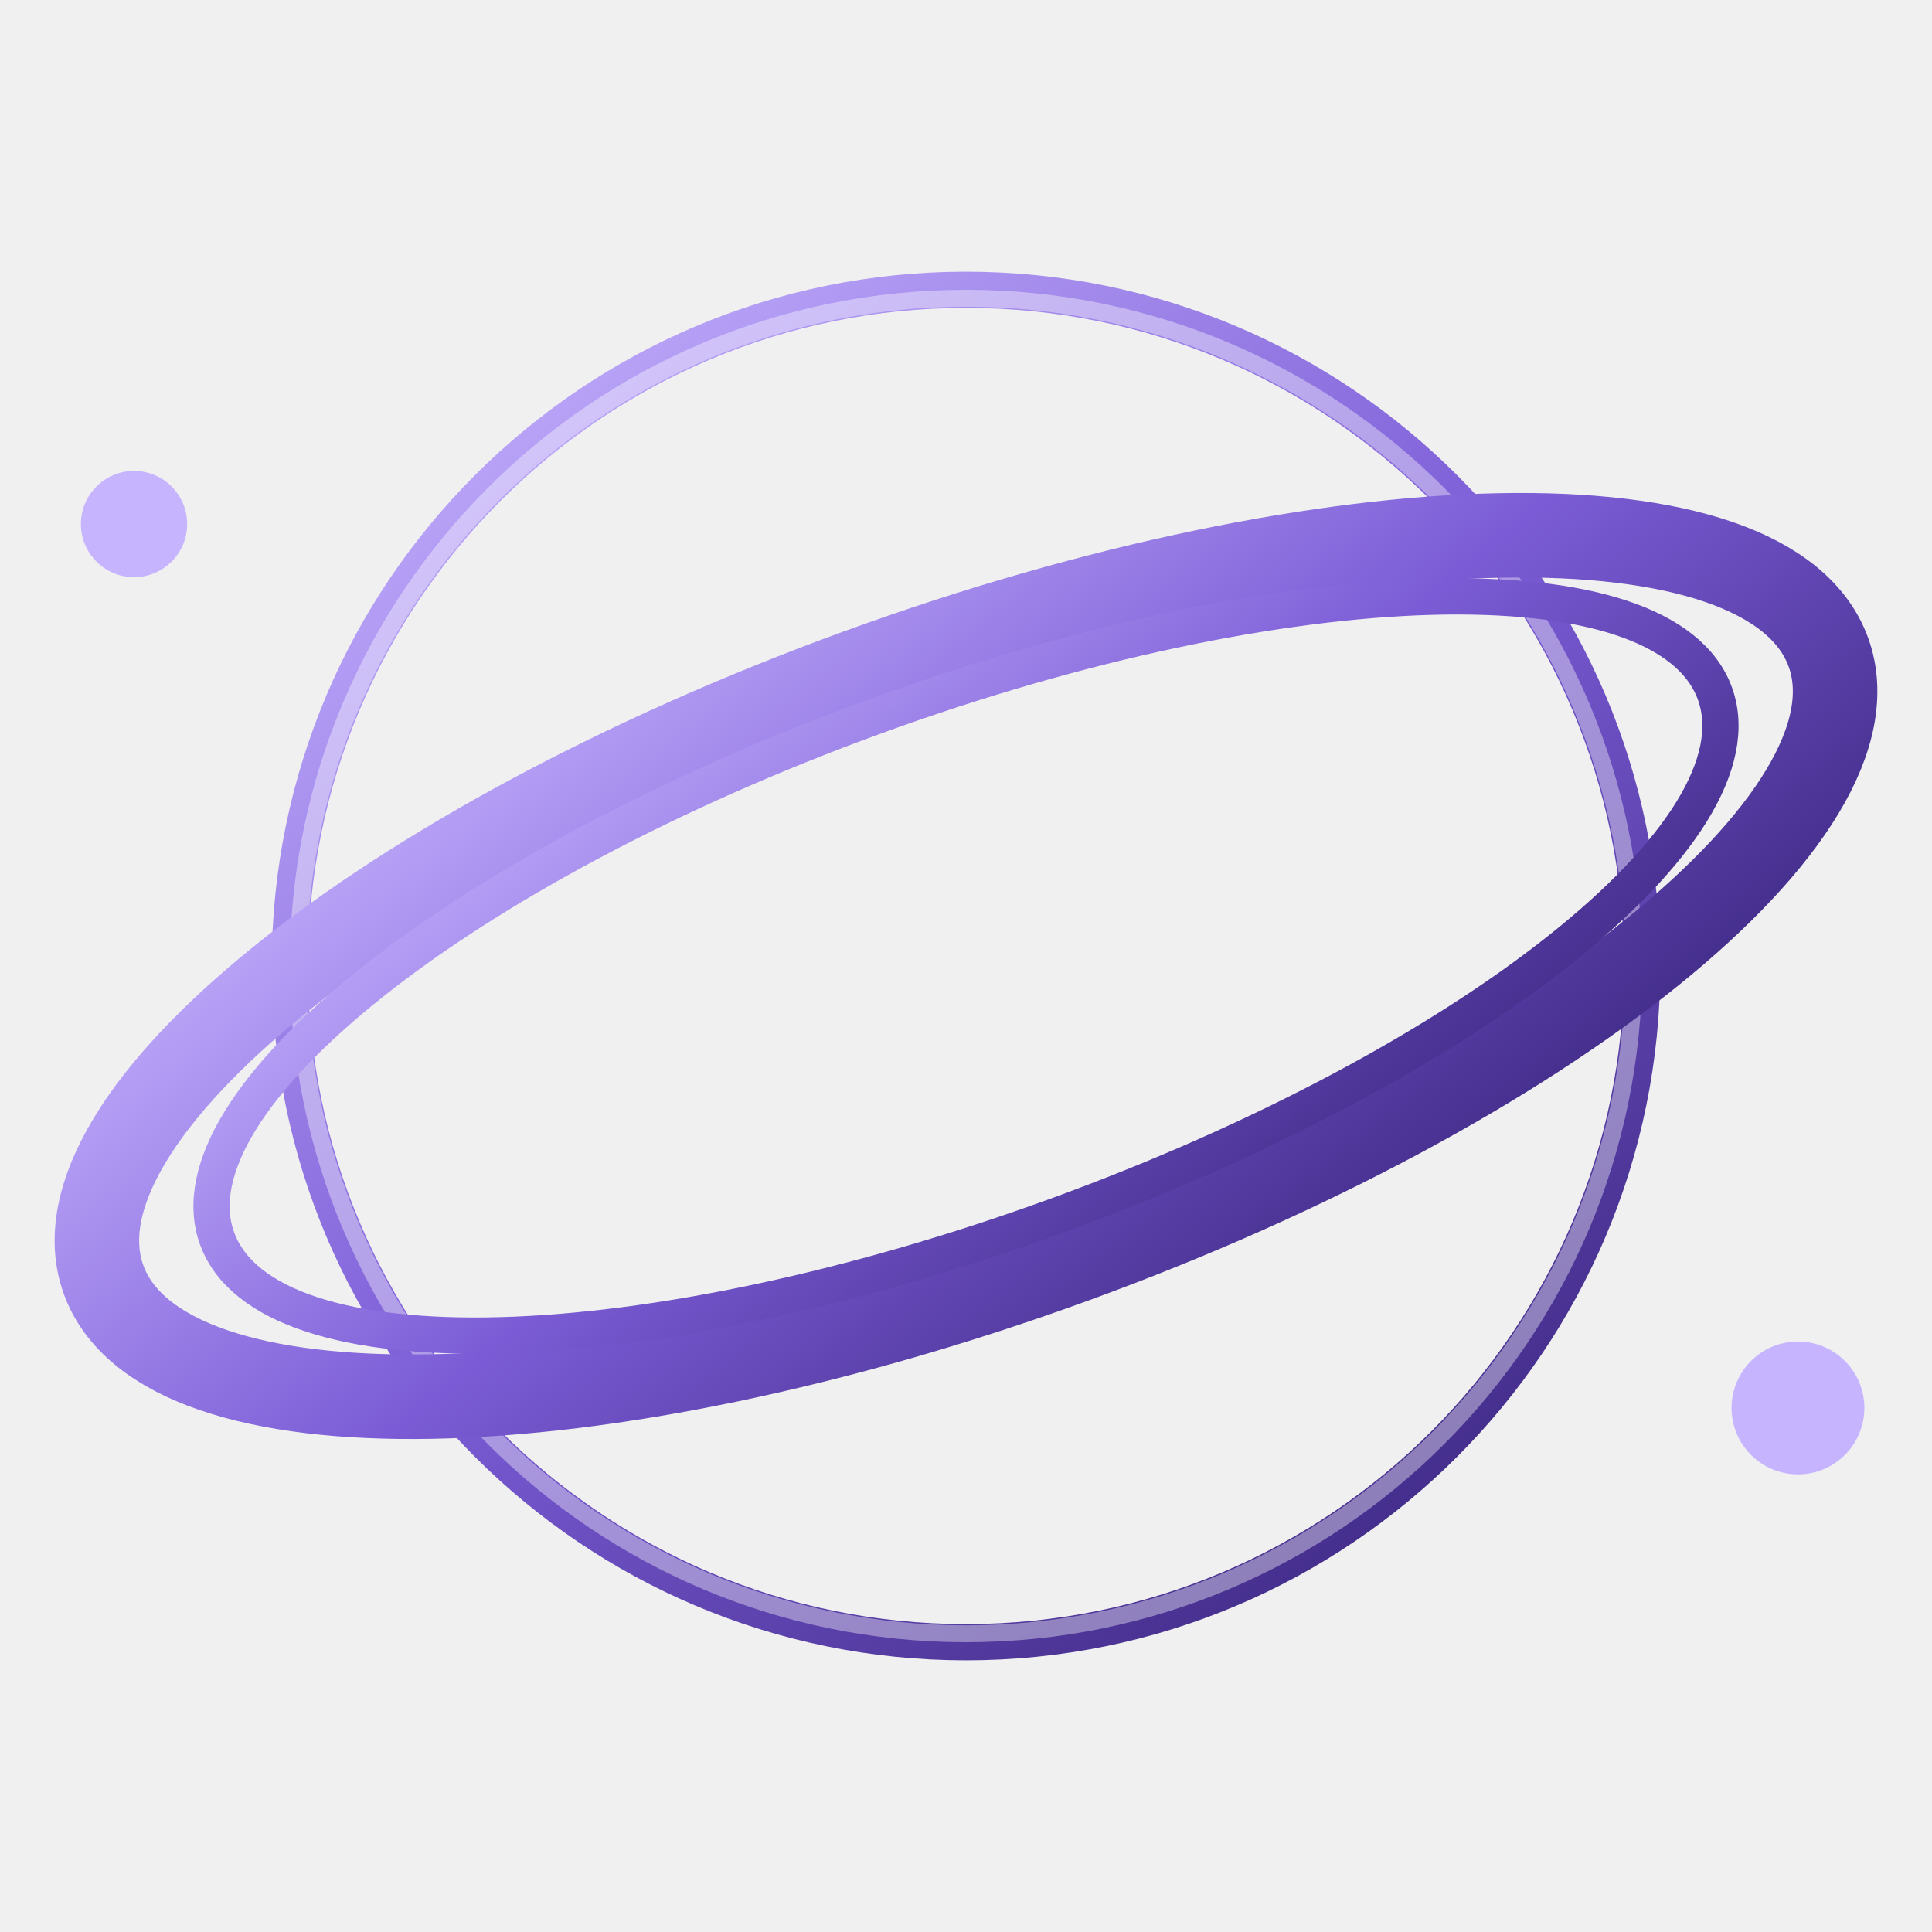
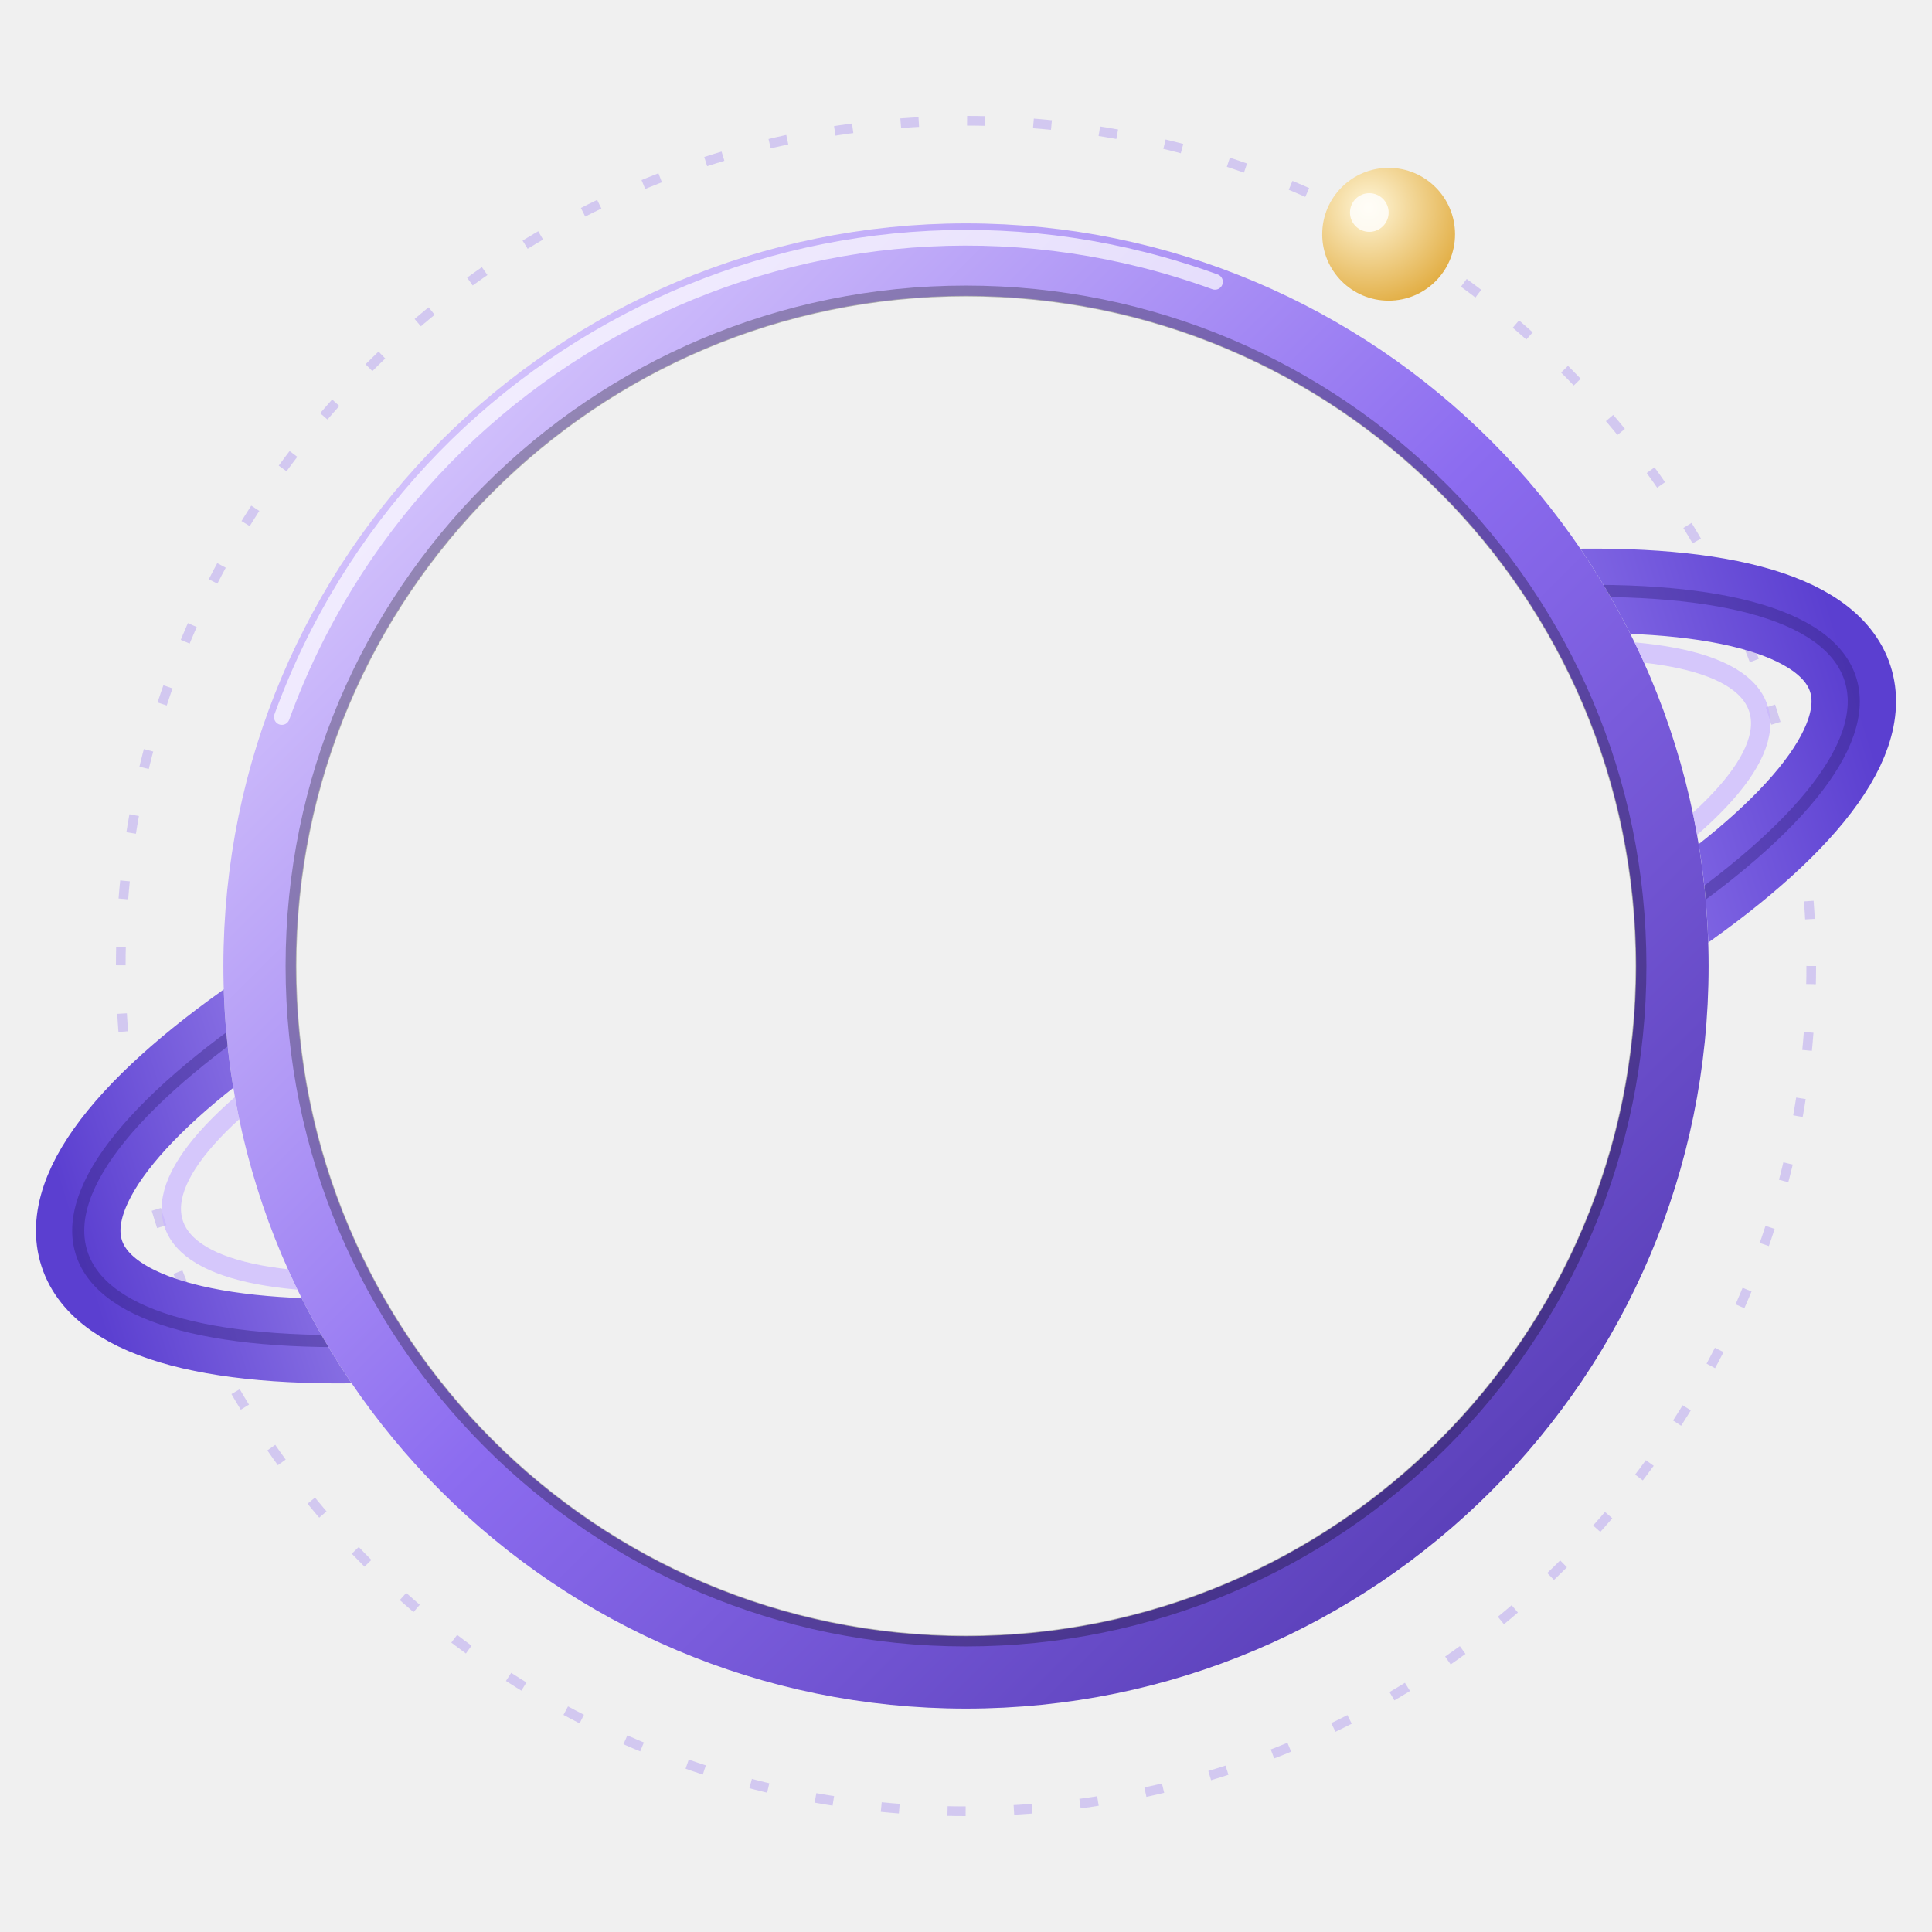
- <svg xmlns="http://www.w3.org/2000/svg" width="160" height="160" viewBox="0 0 160 160" fill="none">
+ <svg xmlns="http://www.w3.org/2000/svg" viewBox="0 0 160 160" fill="none">
  <defs>
-     <linearGradient id="asaturno" x1="0%" y1="0%" x2="100%" y2="100%">
-       <stop offset="0" stop-color="#C7B4FF" stop-opacity="1" />
-       <stop offset="0.5" stop-color="#7B5CD6" stop-opacity="1" />
-       <stop offset="1" stop-color="#37237A" stop-opacity="1" />
+     <linearGradient id="fsabz" x1="0" y1="0" x2="1" y2="1">
+       <stop offset="0" stop-color="#E9DDFF" />
+       <stop offset=".5" stop-color="#8C6CF0" />
+       <stop offset="1" stop-color="#4B32A8" />
    </linearGradient>
-     <linearGradient id="asaturnr" x1="10%" y1="0%" x2="90%" y2="100%">
-       <stop offset="0" stop-color="#C7B4FF" stop-opacity="1" />
-       <stop offset="0.5" stop-color="#7B5CD6" stop-opacity="1" />
-       <stop offset="1" stop-color="#37237A" stop-opacity="1" />
+     <linearGradient id="fsar" x1="0" y1="0" x2="1" y2="0">
+       <stop offset="0" stop-color="#5B3FD0" />
+       <stop offset=".3" stop-color="#C9B6FF" />
+       <stop offset=".5" stop-color="#F3EDFF" />
+       <stop offset=".7" stop-color="#B49CFF" />
+       <stop offset="1" stop-color="#5B3FD0" />
    </linearGradient>
+     <mask id="fsam">
+       <rect width="160" height="160" fill="#fff" />
+       <circle cx="80" cy="80" r="61.5" fill="#000" />
+     </mask>
+     <radialGradient id="fsamoon" cx=".35" cy=".3" r=".8">
+       <stop offset="0" stop-color="#FFF6D8" />
+       <stop offset="1" stop-color="#E0A93A" />
+     </radialGradient>
  </defs>
-   <circle cx="80" cy="80" r="56" stroke="url(#asaturnr)" stroke-width="3" />
-   <circle cx="80" cy="80" r="55.3" stroke="#FFFFFF" stroke-opacity=".38" stroke-width="1.4" />
-   <g class="st-ring st-r0">
-     <ellipse cx="80" cy="80" rx="76" ry="26" stroke="url(#asaturno)" stroke-width="7" transform="rotate(-20 80 80)" fill="none" />
+   <circle class="sa-track" cx="80" cy="80" r="70" stroke="#8C6CF0" stroke-opacity=".3" stroke-width=".8" stroke-dasharray="1.5 4" />
+   <g class="sa-moon">
+     <circle cx="115.0" cy="19.4" r="5.5" fill="url(#fsamoon)" />
+     <circle cx="113.4" cy="17.6" r="1.6" fill="#fff" fill-opacity=".8" />
  </g>
-   <g class="st-ring st-r1">
-     <ellipse cx="80" cy="80" rx="66" ry="22" stroke="url(#asaturno)" stroke-width="3" transform="rotate(-20 80 80)" fill="none" />
+   <circle cx="80" cy="80" r="58.5" stroke="url(#fsabz)" stroke-width="6" />
+   <circle cx="80" cy="80" r="55.9" stroke="#000" stroke-opacity=".28" stroke-width=".9" />
+   <path d="M23.34 59.38 A60.3 60.3 0 0 1 100.62 23.34" stroke="#fff" stroke-opacity=".7" stroke-width="1.3" stroke-linecap="round" />
+   <g mask="url(#fsam)">
+     <g transform="rotate(-18 80 80)">
+       <ellipse cx="80" cy="80" rx="77" ry="21" stroke="url(#fsar)" stroke-width="7" />
+       <ellipse cx="80" cy="80" rx="77" ry="21" stroke="#2A1C6E" stroke-opacity=".35" stroke-width="1" />
+       <ellipse class="sa-glint" cx="80" cy="80" rx="69" ry="16" stroke="#C9B6FF" stroke-opacity=".7" stroke-width="1.6" />
+     </g>
  </g>
-   <circle class="st-moon" cx="148.9" cy="116.6" r="5.5" fill="#C7B4FF" />
-   <circle class="st-moon" cx="11.1" cy="43.4" r="4.4" fill="#C7B4FF" />
</svg>
